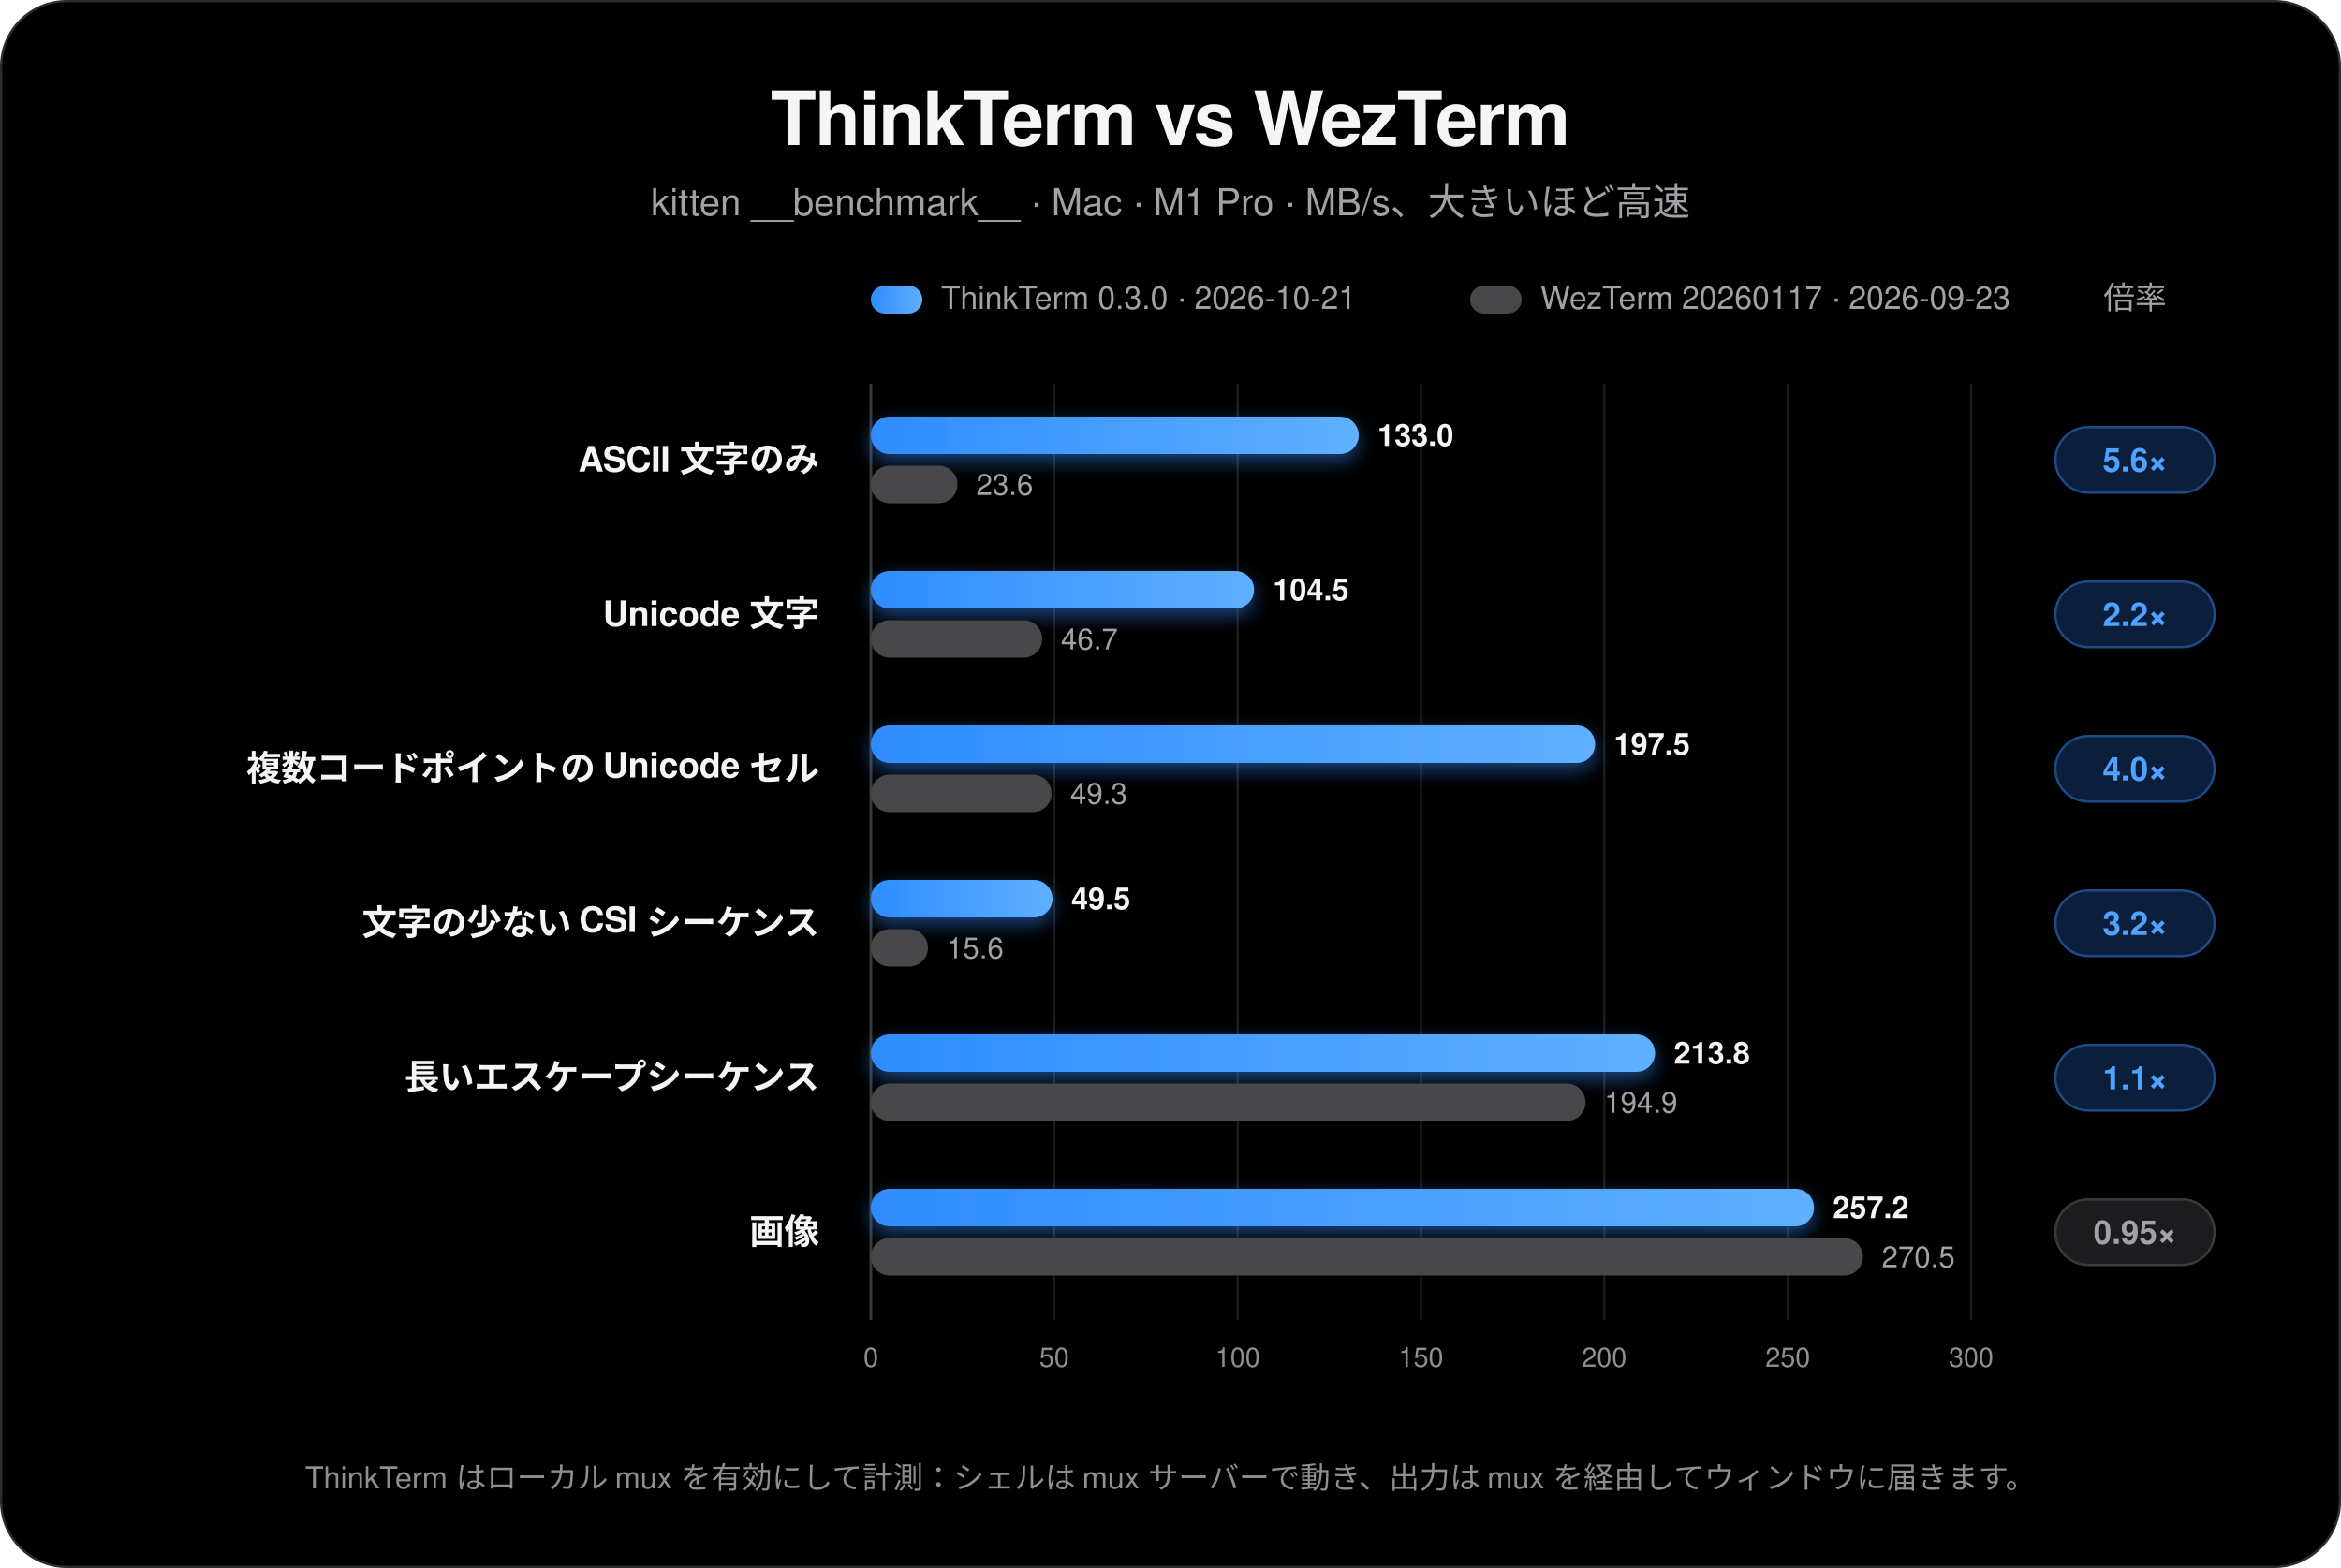
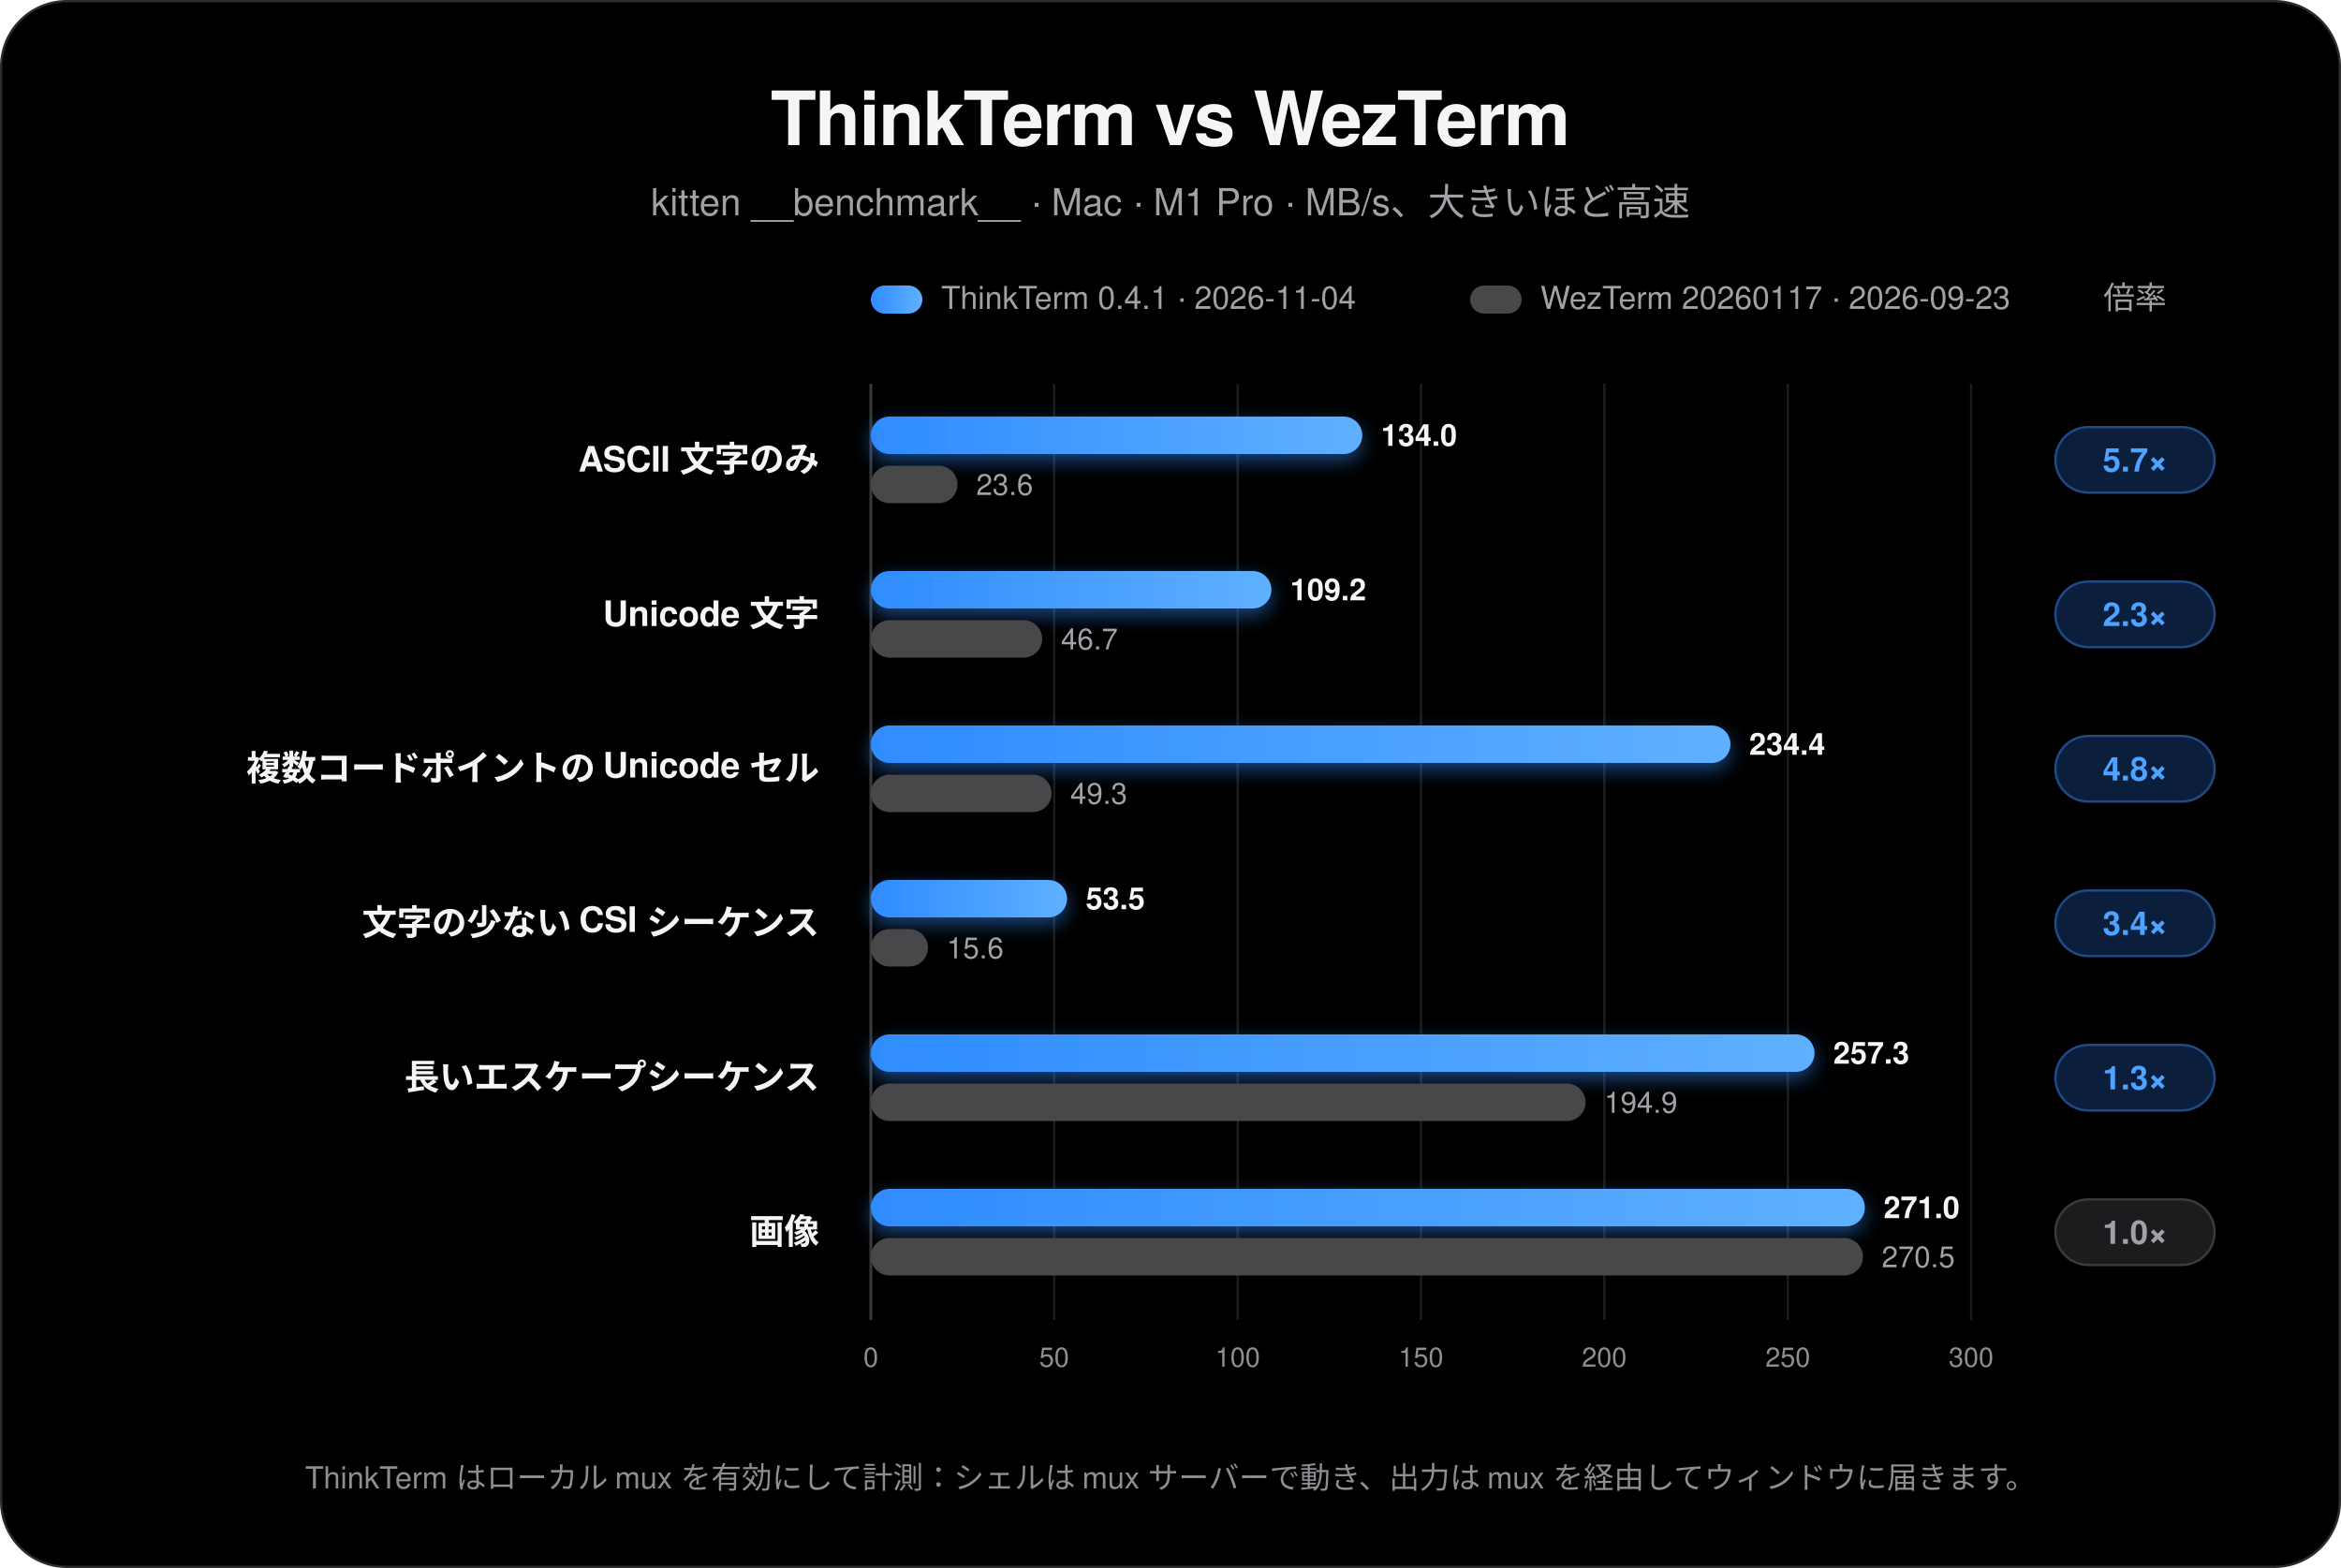
<svg xmlns="http://www.w3.org/2000/svg" viewBox="0 0 1000 670" width="1000" height="670" role="img" aria-labelledby="t d">
  <defs>
    <linearGradient id="ours" x1="0" y1="0" x2="1" y2="0">
      <stop offset="0" stop-color="#2f8cff" />
      <stop offset="1" stop-color="#5fb0ff" />
    </linearGradient>
    <filter id="glow" x="-10%" y="-80%" width="120%" height="300%">
      <feDropShadow dx="0" dy="3" stdDeviation="4" flood-color="#2f8cff" flood-opacity="0.5" />
    </filter>
  </defs>
  <style>
text { font-family: -apple-system, BlinkMacSystemFont, 'SF Pro Display', 'SF Pro Text', 'Segoe UI', 'Helvetica Neue', Helvetica, Arial, 'Hiragino Sans', 'Hiragino Kaku Gothic ProN', 'Yu Gothic', 'Meiryo', 'Noto Sans CJK JP', sans-serif; fill: #f5f5f7; }
.headline { font-size: 32px; font-weight: 700; letter-spacing: -0.6px; }
.subhead { font-size: 16px; fill: #a1a1a6; }
.label { font-size: 15px; font-weight: 600; letter-spacing: -0.1px; }
.legend { font-size: 13.5px; font-weight: 500; fill: #a1a1a6; }
.val-ours { font-size: 13px; font-weight: 700; }
.val-theirs { font-size: 12.5px; font-weight: 500; fill: #a1a1a6; }
.tick { font-size: 11.5px; fill: #8e8e93; }
.caption { font-size: 13px; font-weight: 500; fill: #8e8e93; }
.grid { stroke: #1c1c1e; stroke-width: 1; }
.axis { stroke: #3a3a3c; stroke-width: 1.2; }
.ours { fill: url(#ours); }
.ours-bar { fill: url(#ours); filter: url(#glow); }
.theirs { fill: #48484a; }
.win { fill: #0b1f3d; stroke: #1f4a85; }
.win-t { font-size: 14px; font-weight: 700; fill: #4da3ff; }
.even { fill: #1c1c1e; stroke: #3a3a3c; }
.even-t { font-size: 14px; font-weight: 700; fill: #a1a1a6; }
</style>
  <rect x="0.5" y="0.5" width="999" height="669" rx="28" fill="#000000" stroke="#2c2c2e" />
  <text x="500" y="62" class="headline" text-anchor="middle">ThinkTerm vs WezTerm</text>
  <text x="500" y="92" class="subhead" text-anchor="middle">kitten __benchmark__ · Mac · M1 Pro · MB/s、大きいほど高速</text>
  <rect x="372" y="122" width="22" height="12" rx="6" class="ours" />
-   <text x="402" y="132" class="legend">ThinkTerm 0.3.0 · 2026-10-21</text>
+   <text x="402" y="132" class="legend">ThinkTerm 0.4.1 · 2026-11-04</text>
  <rect x="628" y="122" width="22" height="12" rx="6" class="theirs" />
  <text x="658" y="132" class="legend">WezTerm 20260117 · 2026-09-23</text>
  <text x="912" y="132" class="legend" text-anchor="middle">倍率</text>
  <line x1="450.3" y1="164" x2="450.3" y2="564" class="grid" />
  <text x="450.3" y="584" class="tick" text-anchor="middle">50</text>
  <line x1="528.7" y1="164" x2="528.7" y2="564" class="grid" />
  <text x="528.7" y="584" class="tick" text-anchor="middle">100</text>
  <line x1="607.0" y1="164" x2="607.0" y2="564" class="grid" />
  <text x="607.0" y="584" class="tick" text-anchor="middle">150</text>
  <line x1="685.3" y1="164" x2="685.3" y2="564" class="grid" />
  <text x="685.3" y="584" class="tick" text-anchor="middle">200</text>
  <line x1="763.7" y1="164" x2="763.7" y2="564" class="grid" />
  <text x="763.7" y="584" class="tick" text-anchor="middle">250</text>
  <line x1="842.0" y1="164" x2="842.0" y2="564" class="grid" />
  <text x="842.0" y="584" class="tick" text-anchor="middle">300</text>
  <line x1="372" y1="164" x2="372" y2="564" class="axis" />
  <text x="372" y="584" class="tick" text-anchor="middle">0</text>
  <text x="350" y="201.5" class="label" text-anchor="end">ASCII 文字のみ</text>
-   <rect x="372" y="178" width="208.4" height="16" rx="8.0" class="ours-bar" />
-   <text x="588.4" y="190.5" class="val-ours">133.0</text>
+   <rect x="372" y="178" width="209.9" height="16" rx="8.0" class="ours-bar" />
+   <text x="589.9" y="190.5" class="val-ours">134.0</text>
  <rect x="372" y="199" width="37.0" height="16" rx="8.0" class="theirs" />
  <text x="417.0" y="211.5" class="val-theirs">23.6</text>
  <rect x="878" y="182.5" width="68" height="28" rx="14" class="win" />
-   <text x="912" y="201.5" class="win-t" text-anchor="middle">5.6×</text>
+   <text x="912" y="201.5" class="win-t" text-anchor="middle">5.7×</text>
  <text x="350" y="267.5" class="label" text-anchor="end">Unicode 文字</text>
-   <rect x="372" y="244" width="163.7" height="16" rx="8.0" class="ours-bar" />
-   <text x="543.7" y="256.5" class="val-ours">104.5</text>
+   <rect x="372" y="244" width="171.1" height="16" rx="8.0" class="ours-bar" />
+   <text x="551.1" y="256.5" class="val-ours">109.2</text>
  <rect x="372" y="265" width="73.2" height="16" rx="8.0" class="theirs" />
  <text x="453.2" y="277.5" class="val-theirs">46.7</text>
  <rect x="878" y="248.5" width="68" height="28" rx="14" class="win" />
-   <text x="912" y="267.5" class="win-t" text-anchor="middle">2.2×</text>
+   <text x="912" y="267.5" class="win-t" text-anchor="middle">2.3×</text>
  <text x="350" y="333.5" class="label" text-anchor="end">複数コードポイントの Unicode セル</text>
-   <rect x="372" y="310" width="309.4" height="16" rx="8.0" class="ours-bar" />
-   <text x="689.4" y="322.5" class="val-ours">197.5</text>
+   <rect x="372" y="310" width="367.2" height="16" rx="8.0" class="ours-bar" />
+   <text x="747.2" y="322.5" class="val-ours">234.4</text>
  <rect x="372" y="331" width="77.2" height="16" rx="8.0" class="theirs" />
  <text x="457.2" y="343.5" class="val-theirs">49.3</text>
  <rect x="878" y="314.5" width="68" height="28" rx="14" class="win" />
-   <text x="912" y="333.5" class="win-t" text-anchor="middle">4.0×</text>
+   <text x="912" y="333.5" class="win-t" text-anchor="middle">4.8×</text>
  <text x="350" y="399.5" class="label" text-anchor="end">文字の少ない CSI シーケンス</text>
-   <rect x="372" y="376" width="77.6" height="16" rx="8.0" class="ours-bar" />
-   <text x="457.6" y="388.5" class="val-ours">49.5</text>
+   <rect x="372" y="376" width="83.8" height="16" rx="8.0" class="ours-bar" />
+   <text x="463.8" y="388.5" class="val-ours">53.5</text>
  <rect x="372" y="397" width="24.4" height="16" rx="8.0" class="theirs" />
  <text x="404.4" y="409.5" class="val-theirs">15.6</text>
  <rect x="878" y="380.5" width="68" height="28" rx="14" class="win" />
-   <text x="912" y="399.5" class="win-t" text-anchor="middle">3.2×</text>
+   <text x="912" y="399.5" class="win-t" text-anchor="middle">3.4×</text>
  <text x="350" y="465.5" class="label" text-anchor="end">長いエスケープシーケンス</text>
-   <rect x="372" y="442" width="335.0" height="16" rx="8.0" class="ours-bar" />
-   <text x="715.0" y="454.5" class="val-ours">213.8</text>
+   <rect x="372" y="442" width="403.1" height="16" rx="8.0" class="ours-bar" />
+   <text x="783.1" y="454.5" class="val-ours">257.3</text>
  <rect x="372" y="463" width="305.3" height="16" rx="8.0" class="theirs" />
  <text x="685.3" y="475.5" class="val-theirs">194.9</text>
  <rect x="878" y="446.5" width="68" height="28" rx="14" class="win" />
-   <text x="912" y="465.5" class="win-t" text-anchor="middle">1.1×</text>
+   <text x="912" y="465.5" class="win-t" text-anchor="middle">1.3×</text>
  <text x="350" y="531.5" class="label" text-anchor="end">画像</text>
-   <rect x="372" y="508" width="402.9" height="16" rx="8.0" class="ours-bar" />
-   <text x="782.9" y="520.5" class="val-ours">257.2</text>
+   <rect x="372" y="508" width="424.6" height="16" rx="8.0" class="ours-bar" />
+   <text x="804.6" y="520.5" class="val-ours">271.0</text>
  <rect x="372" y="529" width="423.8" height="16" rx="8.0" class="theirs" />
  <text x="803.8" y="541.5" class="val-theirs">270.5</text>
  <rect x="878" y="512.5" width="68" height="28" rx="14" class="even" />
-   <text x="912" y="531.5" class="even-t" text-anchor="middle">0.95×</text>
+   <text x="912" y="531.5" class="even-t" text-anchor="middle">1.0×</text>
  <text x="500" y="636" class="caption" text-anchor="middle">ThinkTerm はローカル mux を有効にして計測：シェルは mux サーバーで動き、出力は mux を経由してウィンドウに届きます。</text>
</svg>
